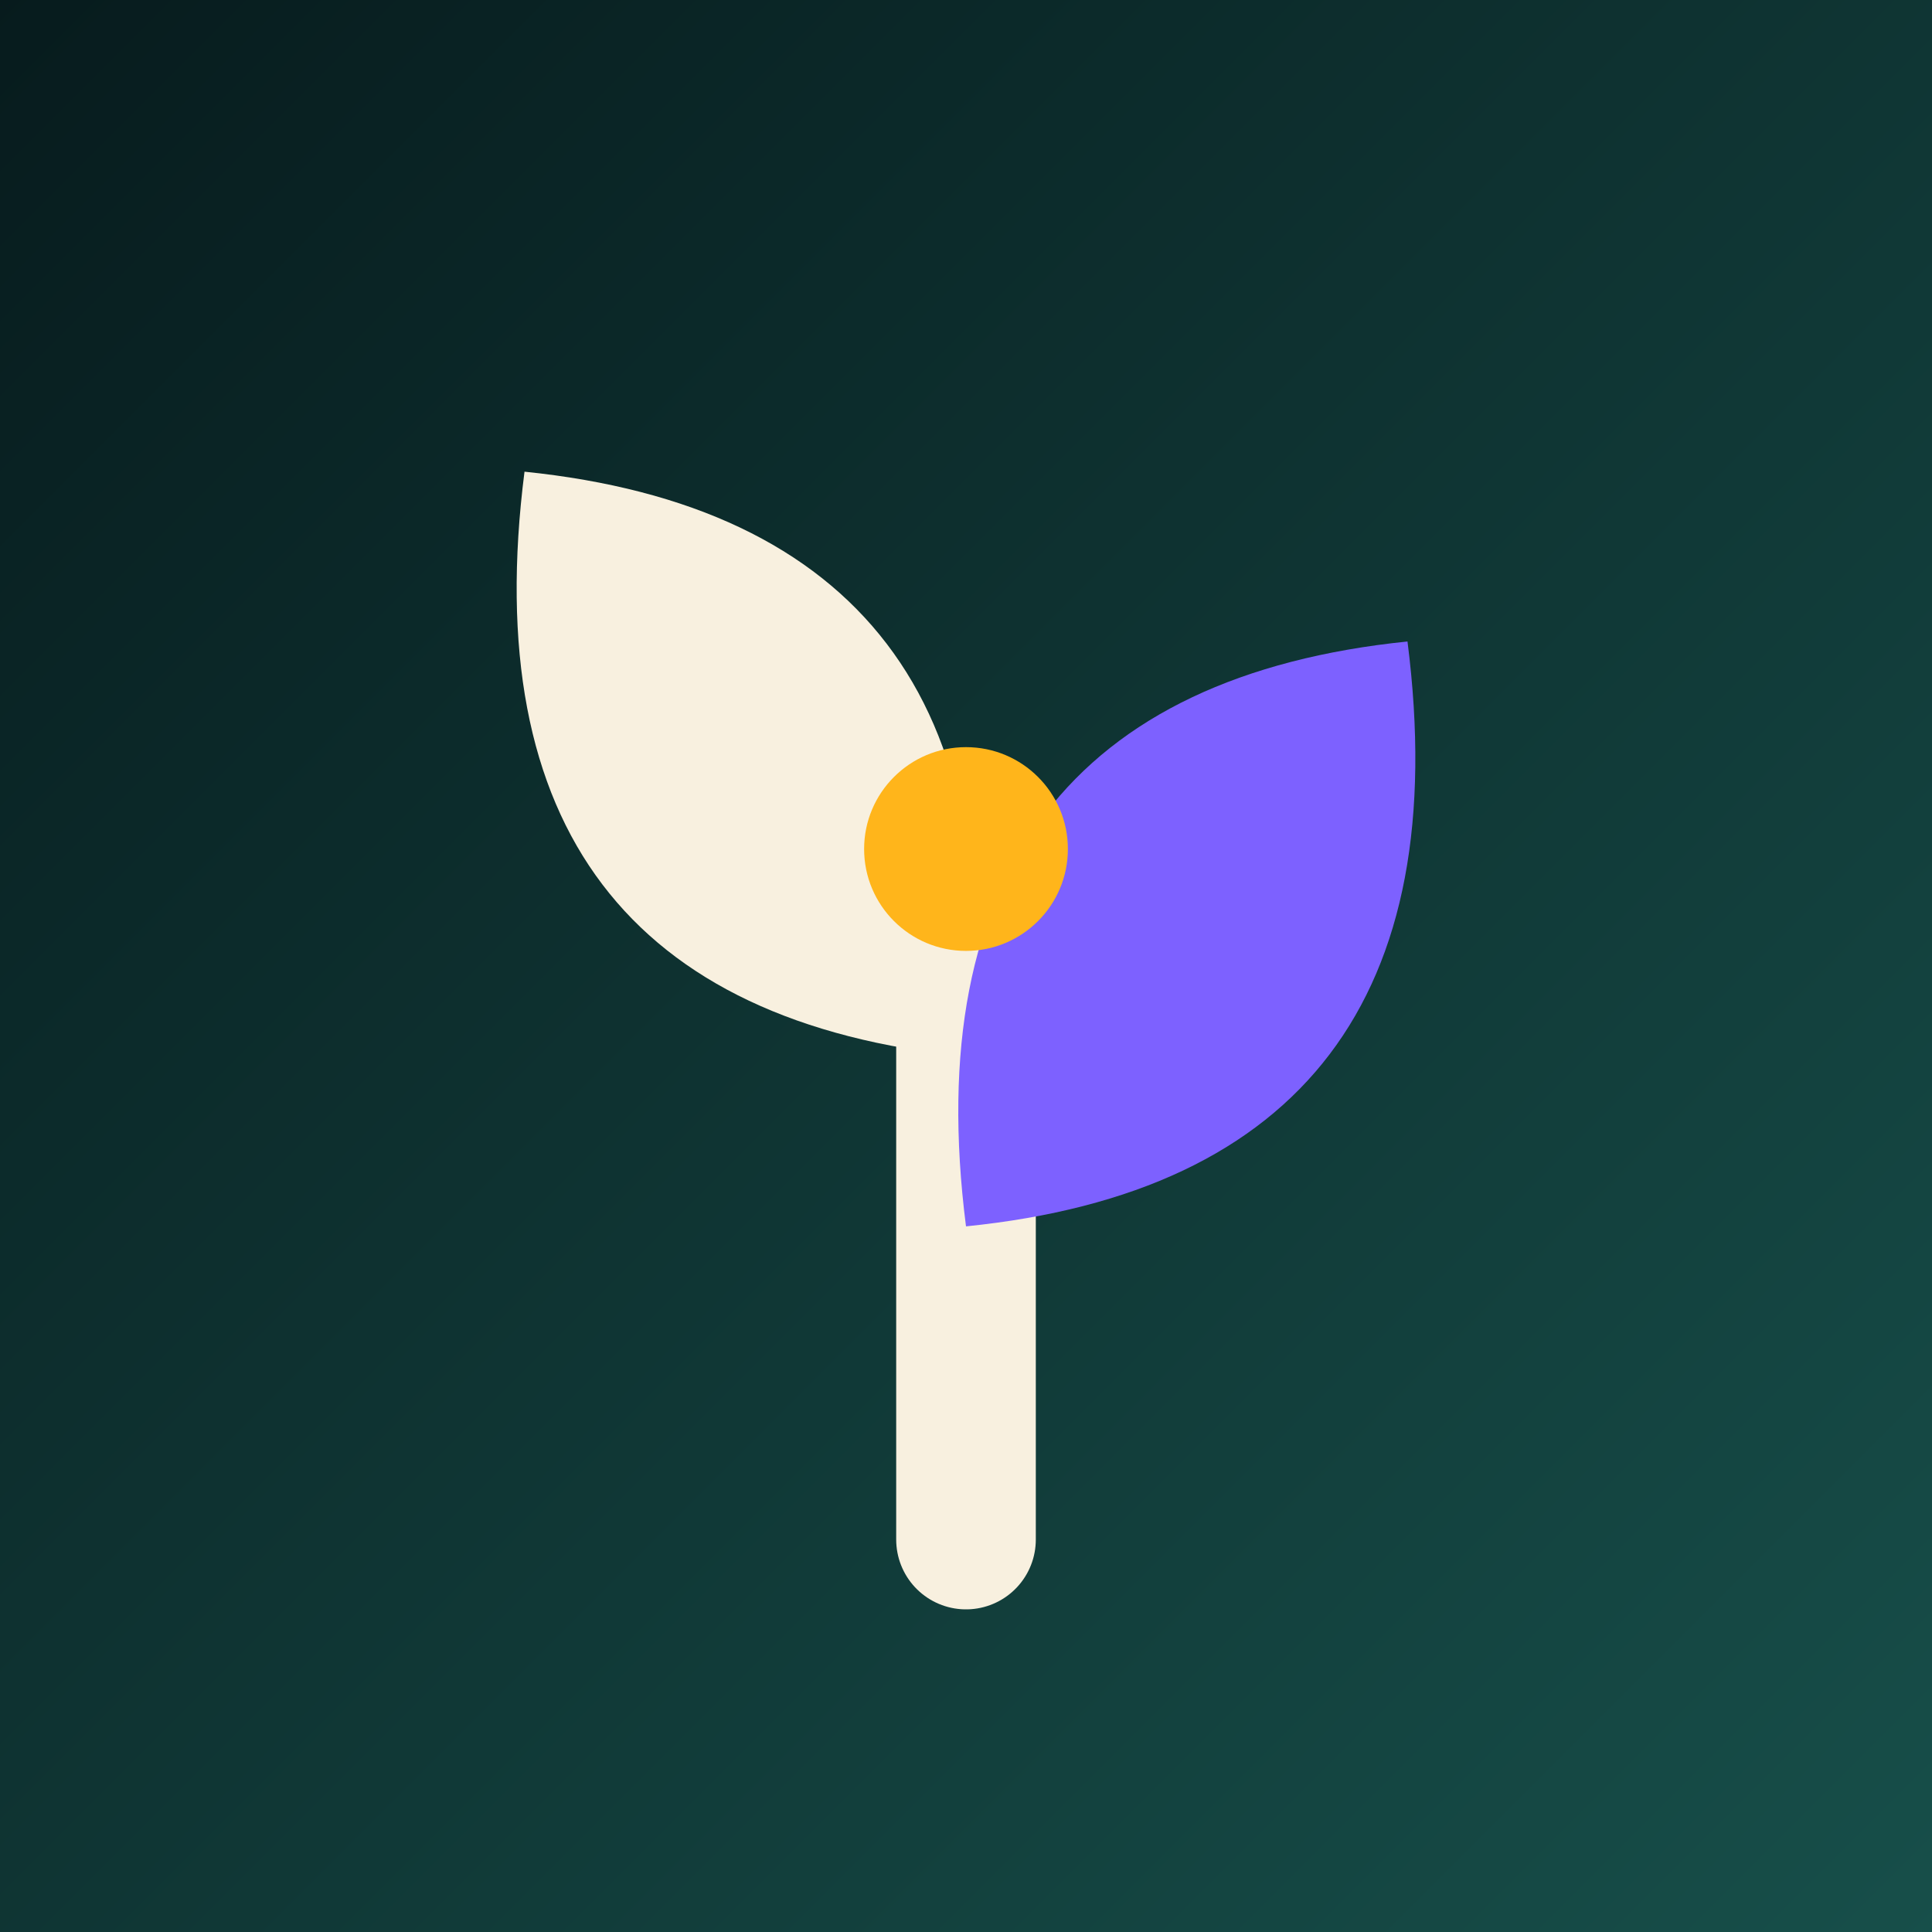
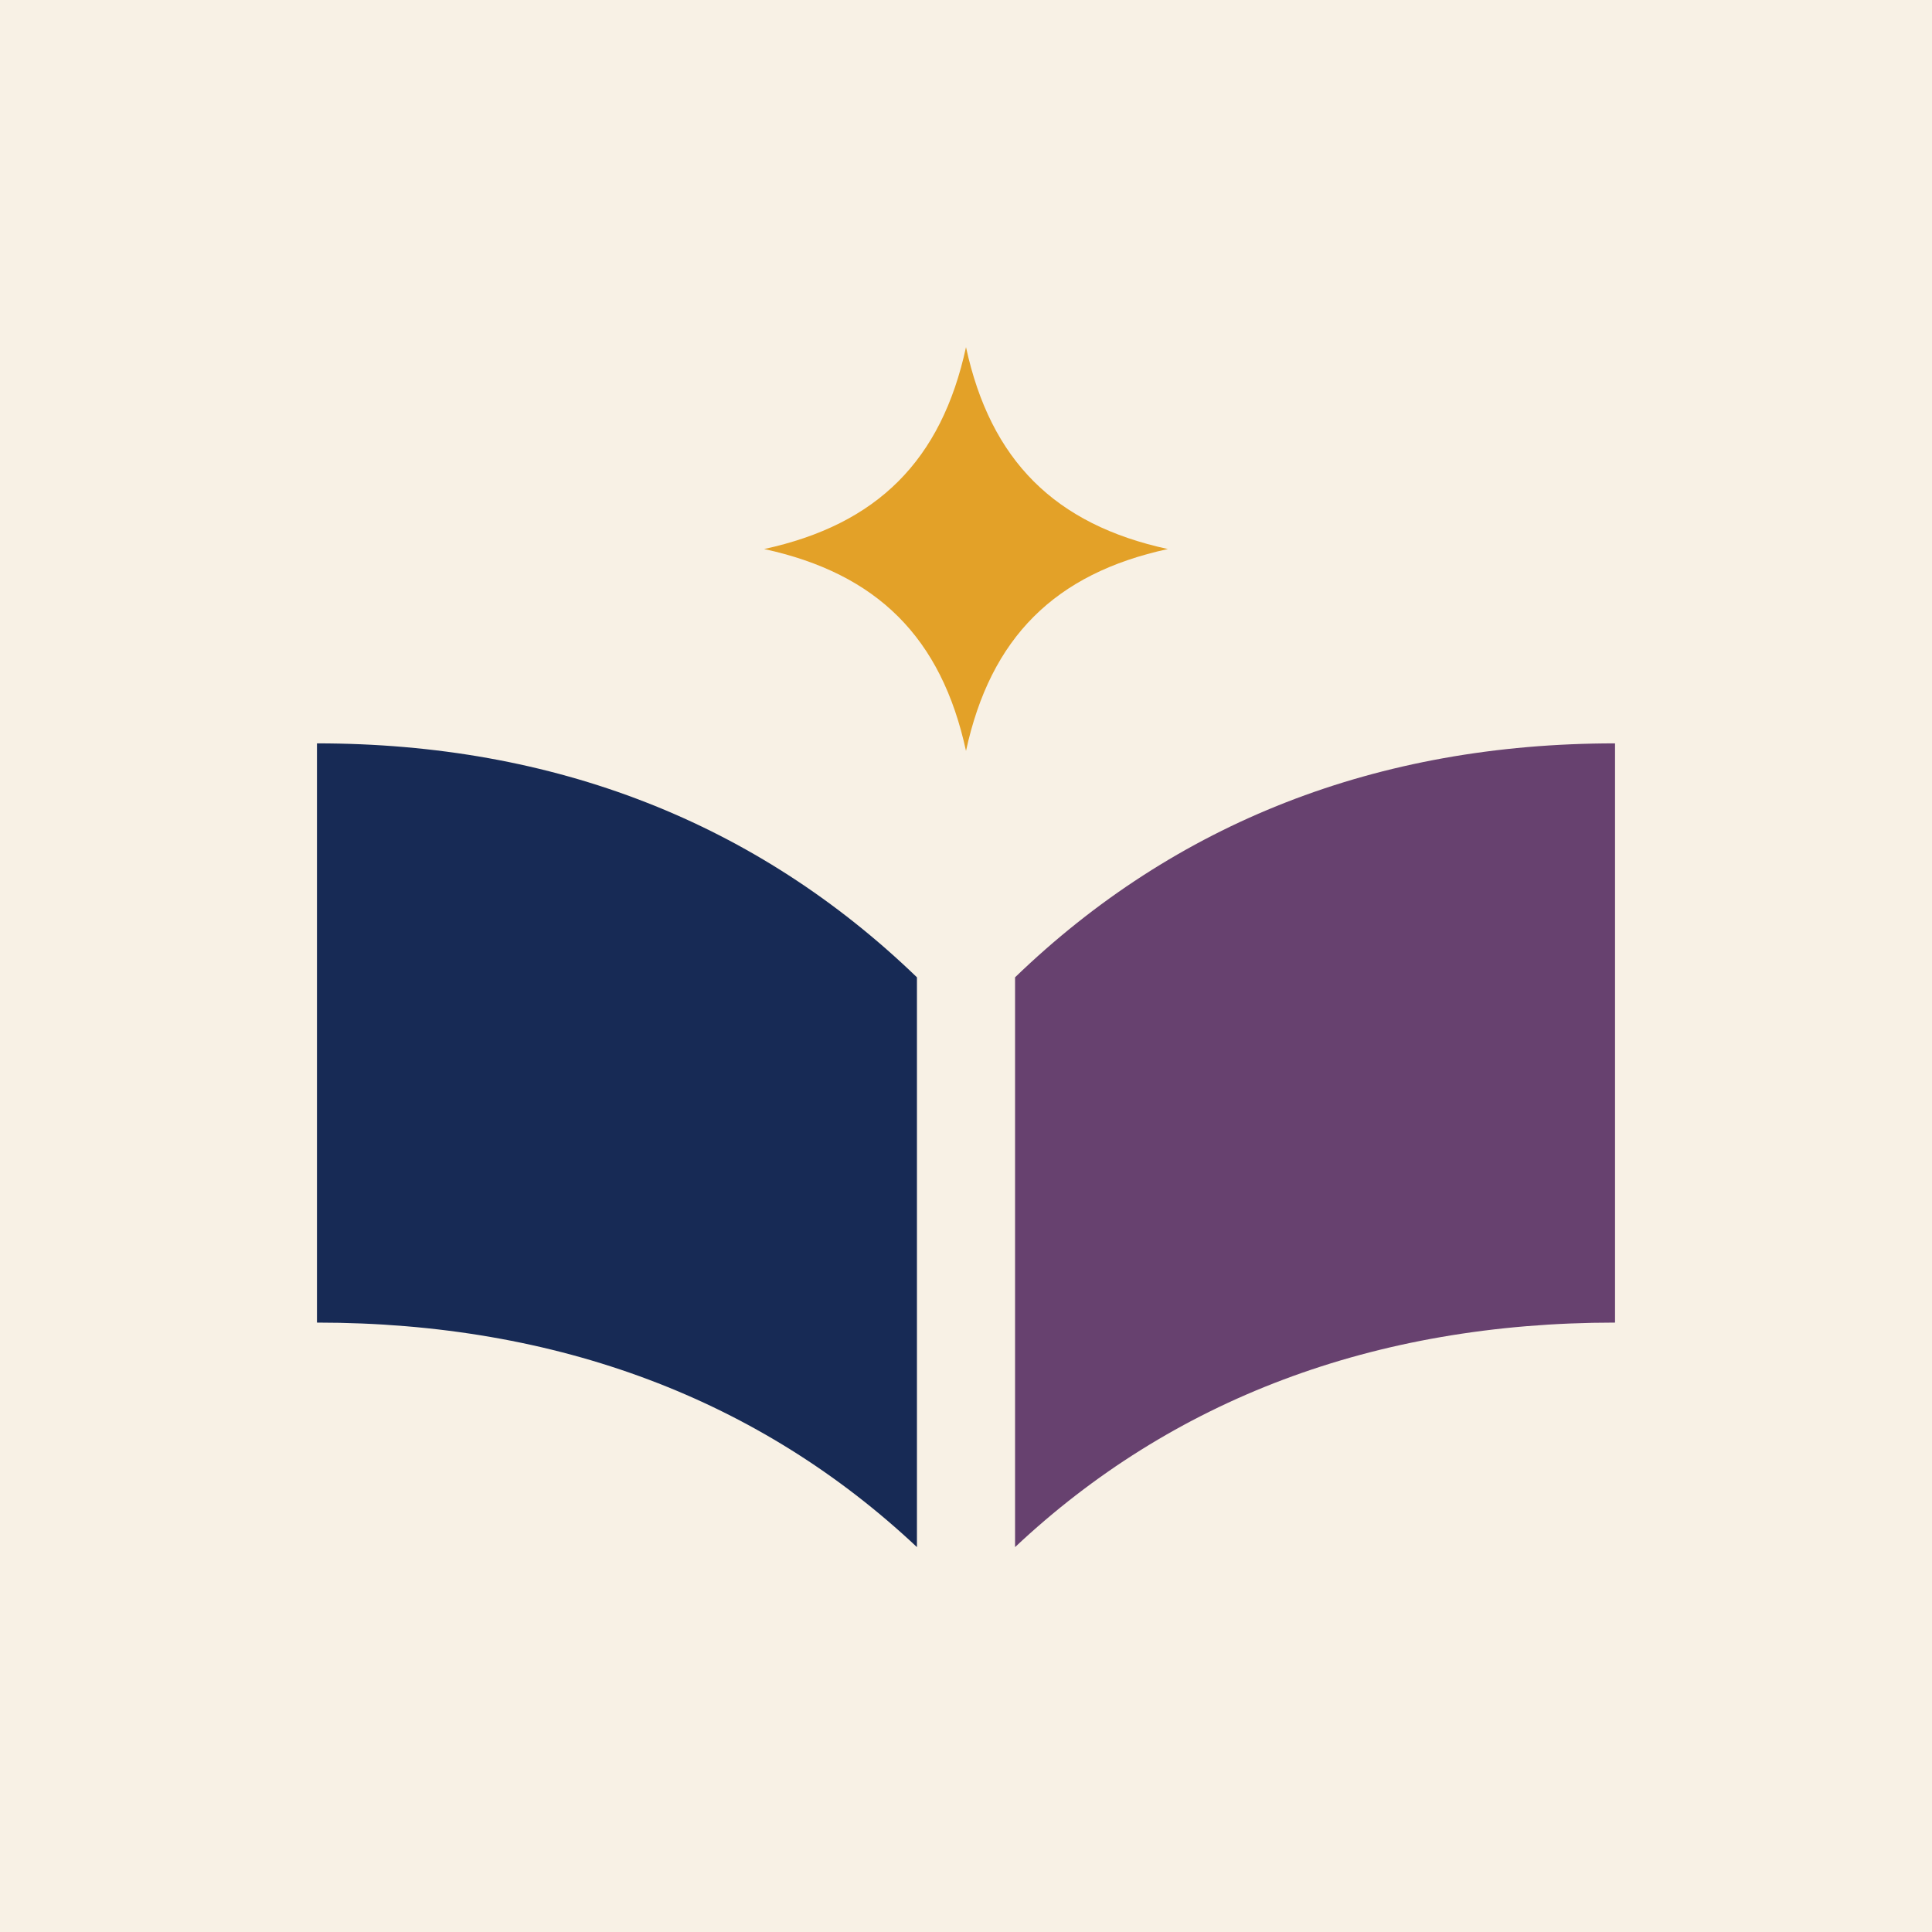
<svg xmlns="http://www.w3.org/2000/svg" viewBox="0 0 1024 1024">
-   <defs>
-     <linearGradient id="knowledge-sprout-bg" x1="0" y1="0" x2="1" y2="1">
-       <stop stop-color="#071b1d" />
-       <stop offset="1" stop-color="#174f4a" />
-     </linearGradient>
-   </defs>
-   <rect width="1024" height="1024" fill="url(#knowledge-sprout-bg)" />
-   <path d="M512 816V450" stroke="#f8f0df" stroke-width="74" stroke-linecap="round" />
-   <path d="M512 560c-178-18-258-122-234-310 176 18 258 122 234 310z" fill="#f8f0df" />
-   <path d="M512 650c178-18 258-122 234-310-176 18-258 122-234 310z" fill="#7d61ff" />
-   <circle cx="512" cy="450" r="54" fill="#ffb51b" />
+   <rect width="1024" height="1024" fill="#f8f1e5" />
+   <path d="M168 394c126 0 233 42 318 124v302c-83-78-190-119-318-119V394Z" fill="#172a55" />
+   <path d="M538 518c85-82 192-124 318-124v307c-128 0-235 41-318 119V518Z" fill="#67416f" />
+   <path d="M512 184c13 60 47 94 107 107-60 13-94 47-107 107-13-60-47-94-107-107 60-13 94-47 107-107Z" fill="#e3a128" />
</svg>
